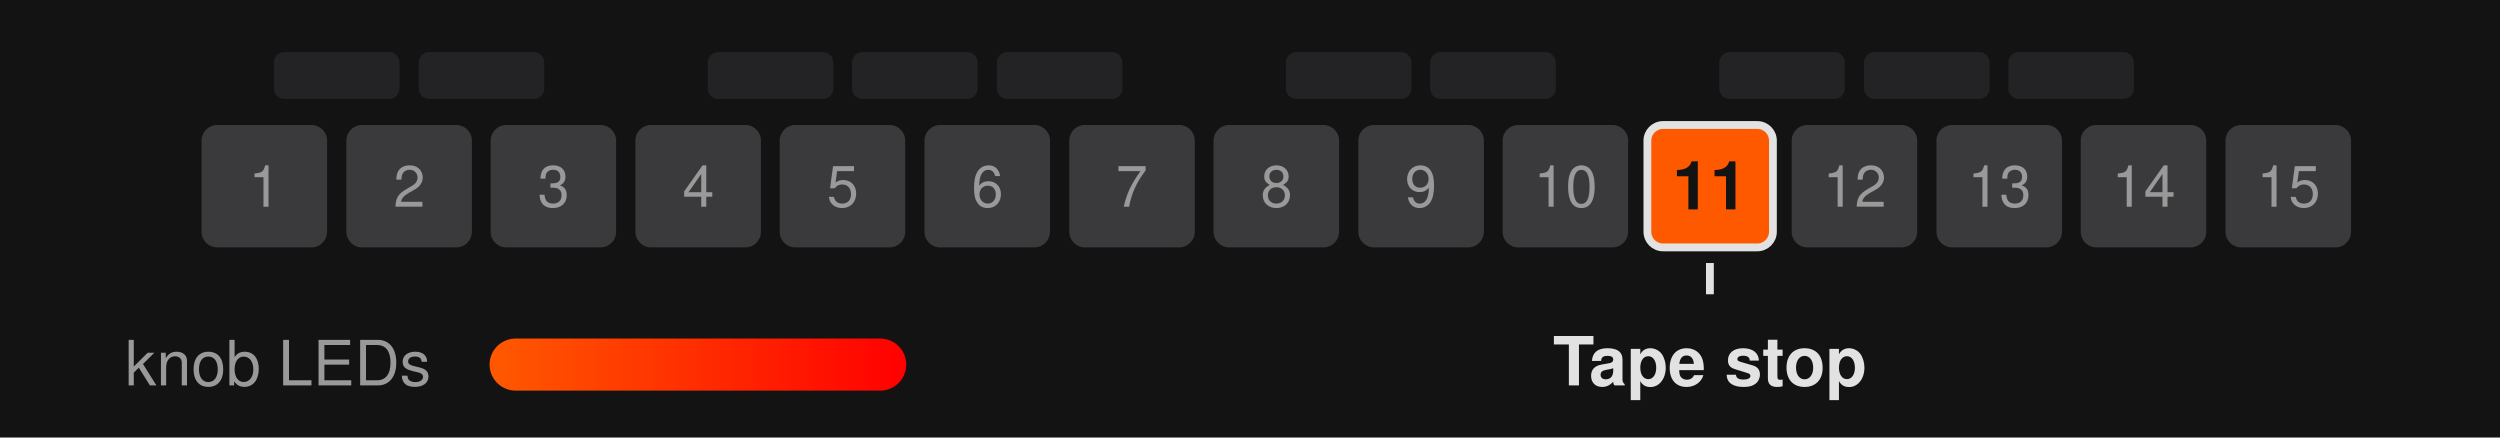
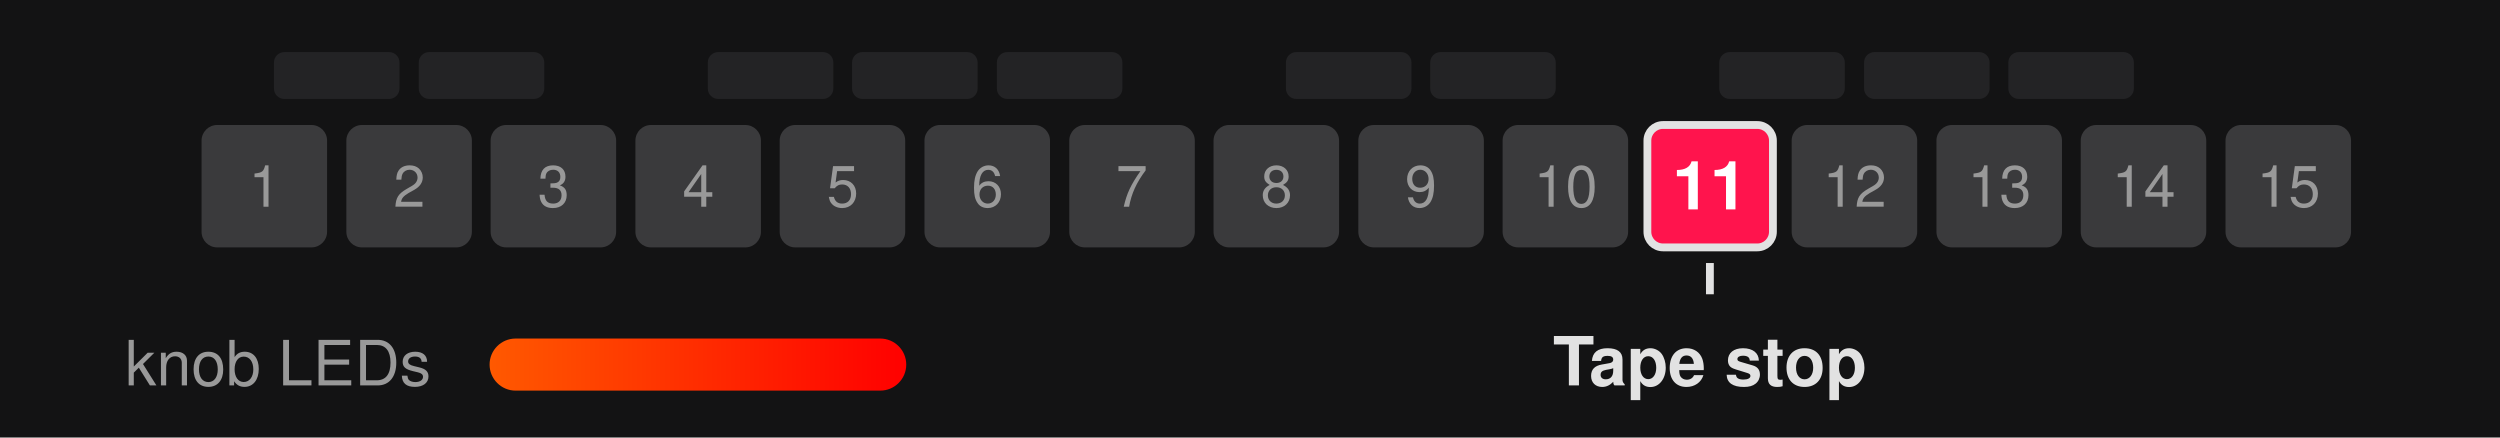
<svg xmlns="http://www.w3.org/2000/svg" viewBox="0 0 480 84" width="480" height="84" role="img" aria-labelledby="title desc">
  <style>svg{font-size:13px}text{font-family:'Hanken Grotesk', Helvetica, Arial, sans-serif;fill:#e2e2e2;text-anchor:middle}.as{text-anchor:start}.ae{text-anchor:end}.m{fill:#999999}.gt{fill:#131314}.b{fill:none;stroke:#e2e2e2;stroke-width:1.5}.ba{fill:none;stroke:#c4708a;stroke-width:2}.la{fill:none;stroke:#c4708a;stroke-width:2.5}.ls{fill:none;stroke:#e2e2e2;stroke-width:1.5}.lc{fill:none;stroke:#999999;stroke-width:1.5;stroke-dasharray:5 4}.da{fill:#c4708a}.ds{fill:#e2e2e2}.sw{stroke:#c4708a;stroke-width:2.5;stroke-linecap:round}.g{fill:#c4708a}.wk{fill:#e2e2e2;stroke:#131314;stroke-width:1}.dk{fill:#39393a;stroke:#e2e2e2;stroke-width:1.2}.sk{fill:#c4708a;stroke:#e2e2e2;stroke-width:1.2}.led{fill:none;stroke:#999999;stroke-width:1}</style>
  <defs>
    <marker id="ma" viewBox="0 0 10 10" refX="9" refY="5" markerWidth="9" markerHeight="9" markerUnits="userSpaceOnUse" orient="auto">
      <path d="M0,0L10,5L0,10z" fill="#c4708a" />
    </marker>
    <marker id="ms" viewBox="0 0 10 10" refX="9" refY="5" markerWidth="9" markerHeight="9" markerUnits="userSpaceOnUse" orient="auto">
      <path d="M0,0L10,5L0,10z" fill="#e2e2e2" />
    </marker>
    <marker id="mc" viewBox="0 0 10 10" refX="9" refY="5" markerWidth="9" markerHeight="9" markerUnits="userSpaceOnUse" orient="auto">
      <path d="M0,0L10,5L0,10z" fill="#999999" />
    </marker>
    <linearGradient id="k11">
      <stop offset="0" stop-color="#ff5900" />
      <stop offset="1" stop-color="#ff0000" />
    </linearGradient>
  </defs>
  <rect width="480" height="84" fill="#131314" />
  <rect x="52.6" y="10" width="24.1" height="9" rx="2" fill="#232325" />
  <rect x="80.4" y="10" width="24.1" height="9" rx="2" fill="#232325" />
  <rect x="135.9" y="10" width="24.1" height="9" rx="2" fill="#232325" />
  <rect x="163.6" y="10" width="24.1" height="9" rx="2" fill="#232325" />
  <rect x="191.4" y="10" width="24.1" height="9" rx="2" fill="#232325" />
  <rect x="246.9" y="10" width="24.1" height="9" rx="2" fill="#232325" />
  <rect x="274.6" y="10" width="24.1" height="9" rx="2" fill="#232325" />
  <rect x="330.1" y="10" width="24.1" height="9" rx="2" fill="#232325" />
  <rect x="357.9" y="10" width="24.1" height="9" rx="2" fill="#232325" />
  <rect x="385.6" y="10" width="24.1" height="9" rx="2" fill="#232325" />
  <rect x="38.7" y="24" width="24.1" height="23.5" rx="3" fill="#3a3a3c" />
  <text x="50.8" y="39.7" font-size="11" style="fill:#999999">1</text>
  <rect x="66.5" y="24" width="24.1" height="23.5" rx="3" fill="#3a3a3c" />
  <text x="78.6" y="39.7" font-size="11" style="fill:#999999">2</text>
  <rect x="94.2" y="24" width="24.1" height="23.5" rx="3" fill="#3a3a3c" />
  <text x="106.3" y="39.7" font-size="11" style="fill:#999999">3</text>
  <rect x="122" y="24" width="24.1" height="23.5" rx="3" fill="#3a3a3c" />
  <text x="134.1" y="39.7" font-size="11" style="fill:#999999">4</text>
  <rect x="149.7" y="24" width="24.1" height="23.5" rx="3" fill="#3a3a3c" />
  <text x="161.8" y="39.7" font-size="11" style="fill:#999999">5</text>
  <rect x="177.5" y="24" width="24.1" height="23.5" rx="3" fill="#3a3a3c" />
  <text x="189.6" y="39.7" font-size="11" style="fill:#999999">6</text>
  <rect x="205.3" y="24" width="24.1" height="23.5" rx="3" fill="#3a3a3c" />
  <text x="217.3" y="39.7" font-size="11" style="fill:#999999">7</text>
  <rect x="233" y="24" width="24.1" height="23.5" rx="3" fill="#3a3a3c" />
  <text x="245.1" y="39.7" font-size="11" style="fill:#999999">8</text>
  <rect x="260.8" y="24" width="24.1" height="23.5" rx="3" fill="#3a3a3c" />
  <text x="272.8" y="39.7" font-size="11" style="fill:#999999">9</text>
  <rect x="288.5" y="24" width="24.1" height="23.5" rx="3" fill="#3a3a3c" />
  <text x="300.6" y="39.7" font-size="11" style="fill:#999999">10</text>
-   <rect x="316.3" y="24" width="24.1" height="23.5" rx="3" fill="#ff5900" stroke="#e2e2e2" stroke-width="1.5" />
-   <text x="328.3" y="40.2" font-size="13" font-weight="bold" style="fill:#131314">11</text>
+   <rect x="316.3" y="24" width="24.1" height="23.5" rx="3" fill="#ff144d" stroke="#e2e2e2" stroke-width="1.5" />
+   <text x="328.3" y="40.2" font-size="13" font-weight="bold" style="fill:#ffffff">11</text>
  <rect x="344" y="24" width="24.1" height="23.5" rx="3" fill="#3a3a3c" />
  <text x="356.1" y="39.7" font-size="11" style="fill:#999999">12</text>
  <rect x="371.8" y="24" width="24.1" height="23.5" rx="3" fill="#3a3a3c" />
  <text x="383.9" y="39.7" font-size="11" style="fill:#999999">13</text>
  <rect x="399.5" y="24" width="24.1" height="23.5" rx="3" fill="#3a3a3c" />
  <text x="411.6" y="39.7" font-size="11" style="fill:#999999">14</text>
  <rect x="427.3" y="24" width="24.1" height="23.5" rx="3" fill="#3a3a3c" />
  <text x="439.4" y="39.7" font-size="11" style="fill:#999999">15</text>
  <text x="328.3" y="74" class="t" font-weight="bold">Tape stop</text>
  <path d="M328.3,50.5v6" stroke="#e2e2e2" stroke-width="1.5" />
  <text x="24" y="74" class="m as" font-size="12">knob LEDs</text>
  <rect x="94" y="65" width="80" height="10" rx="5" fill="url(#k11)" />
</svg>
